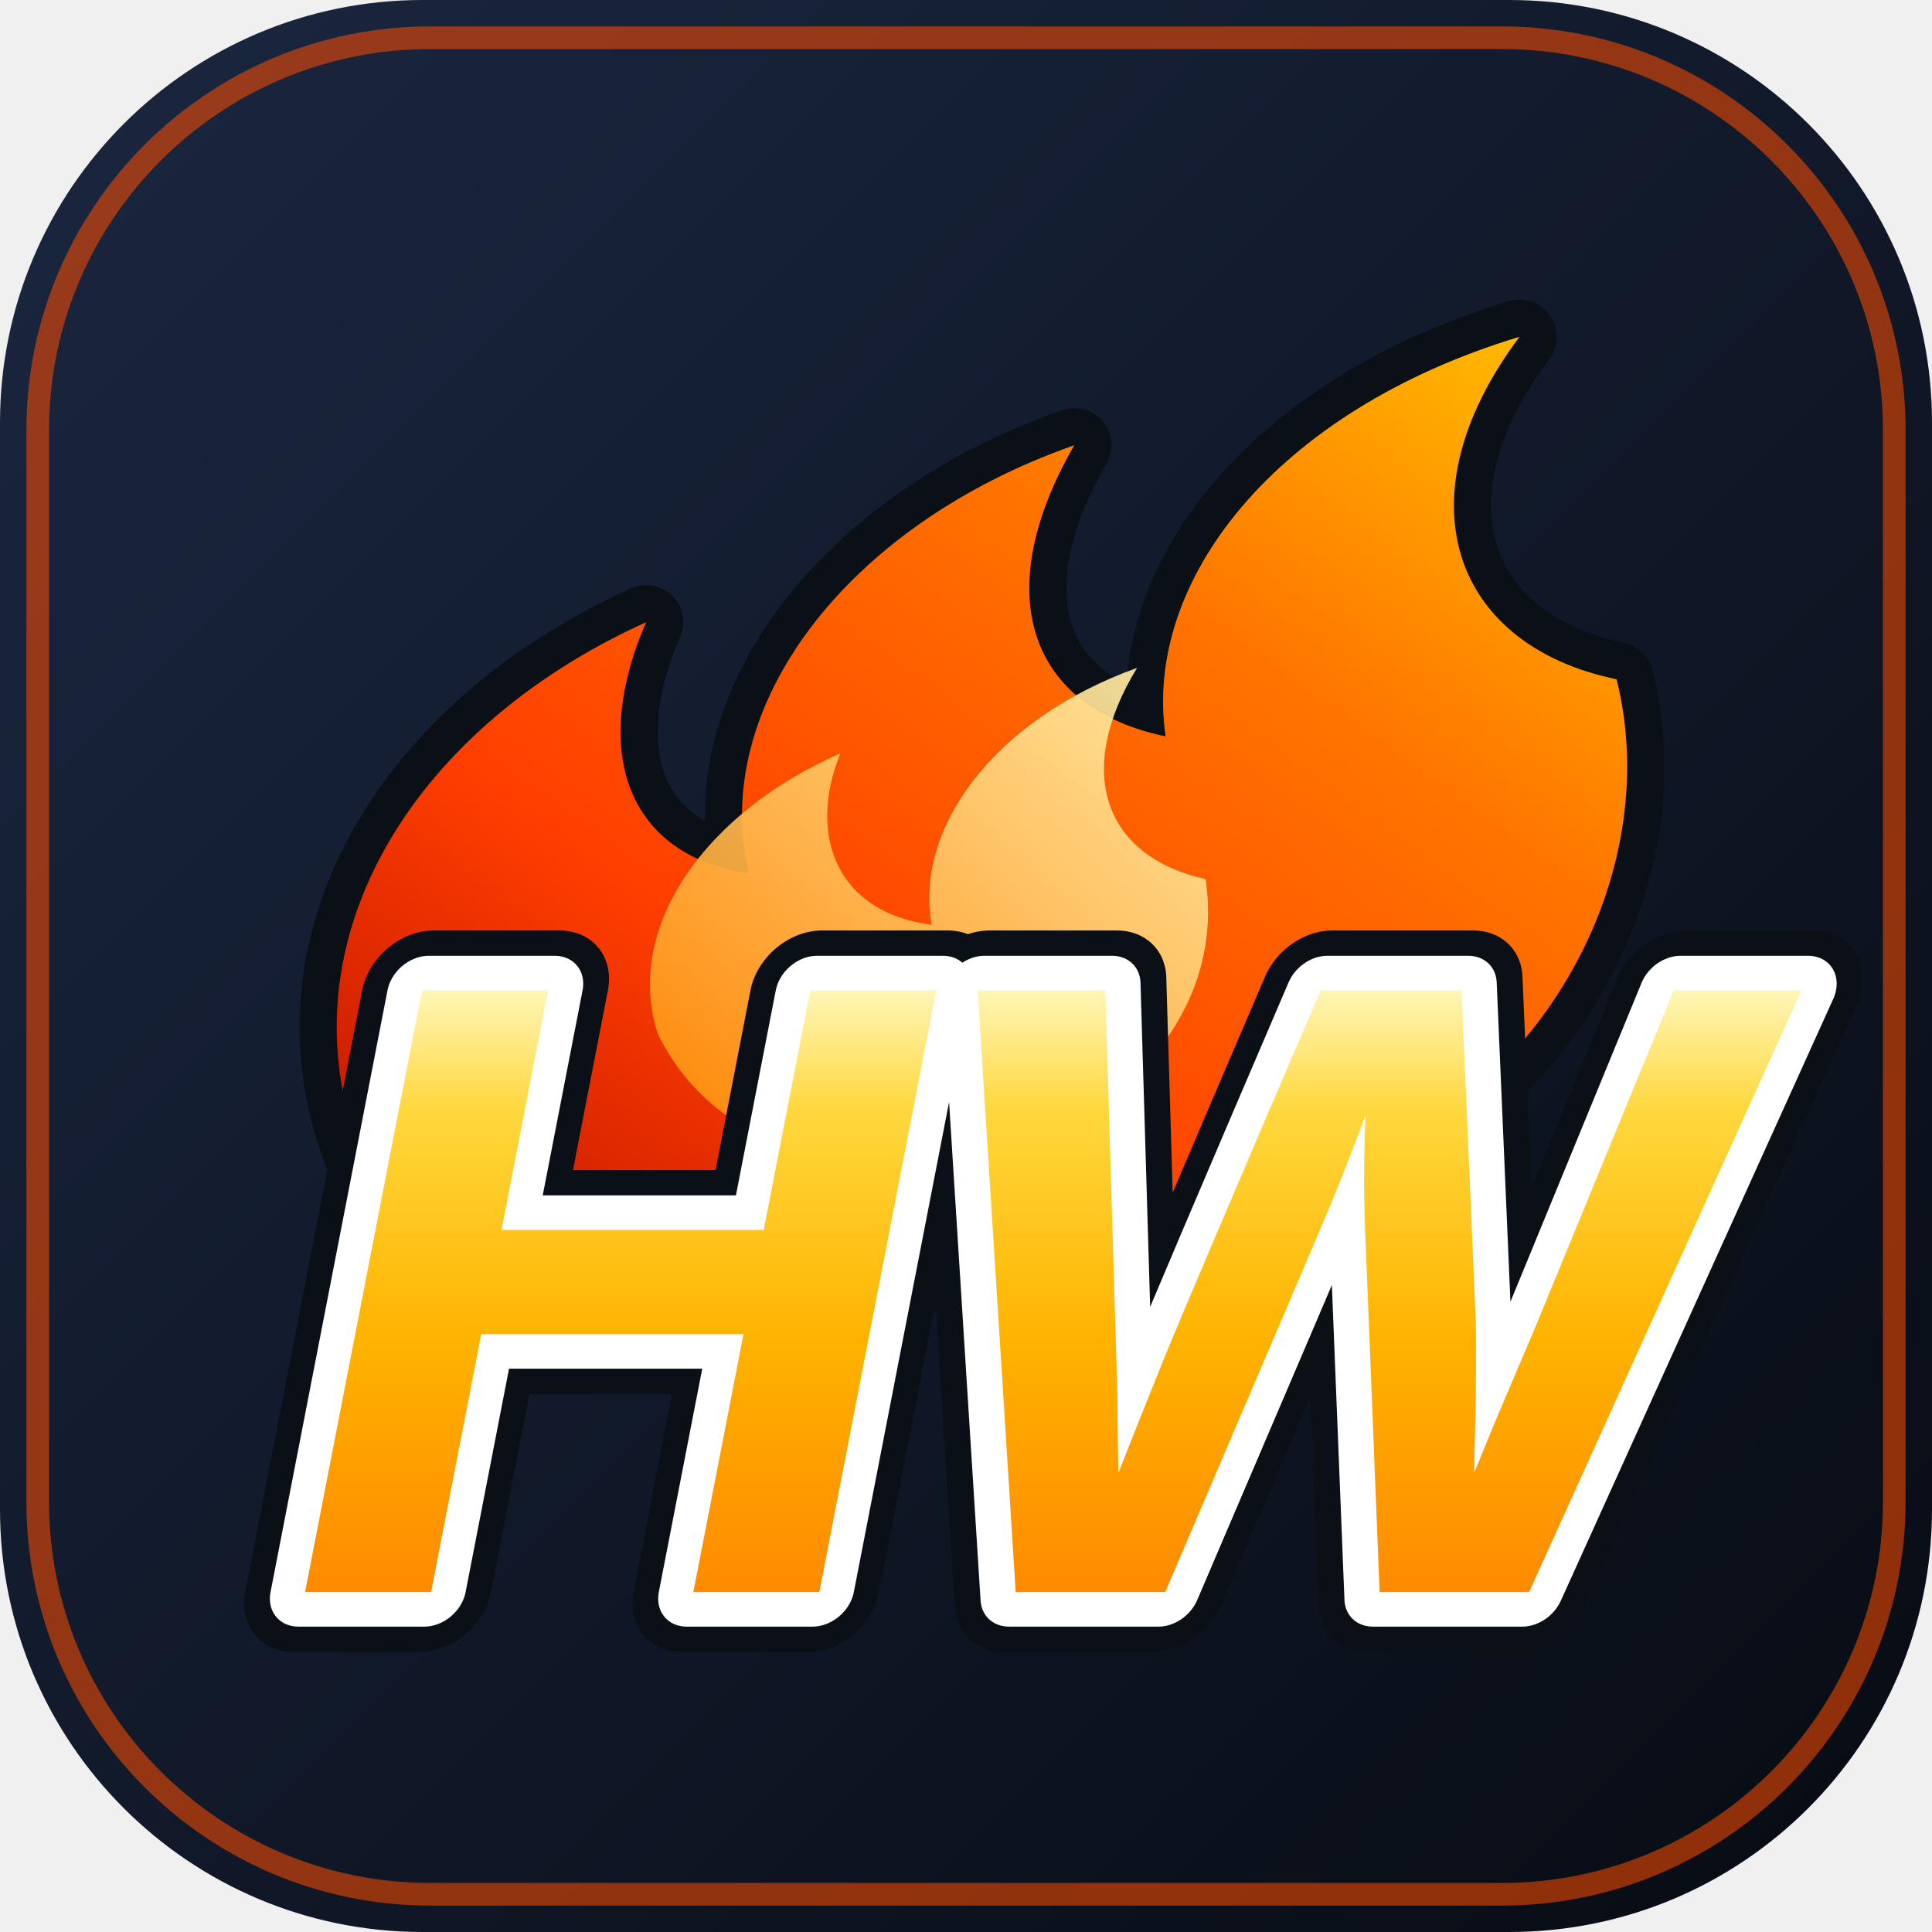
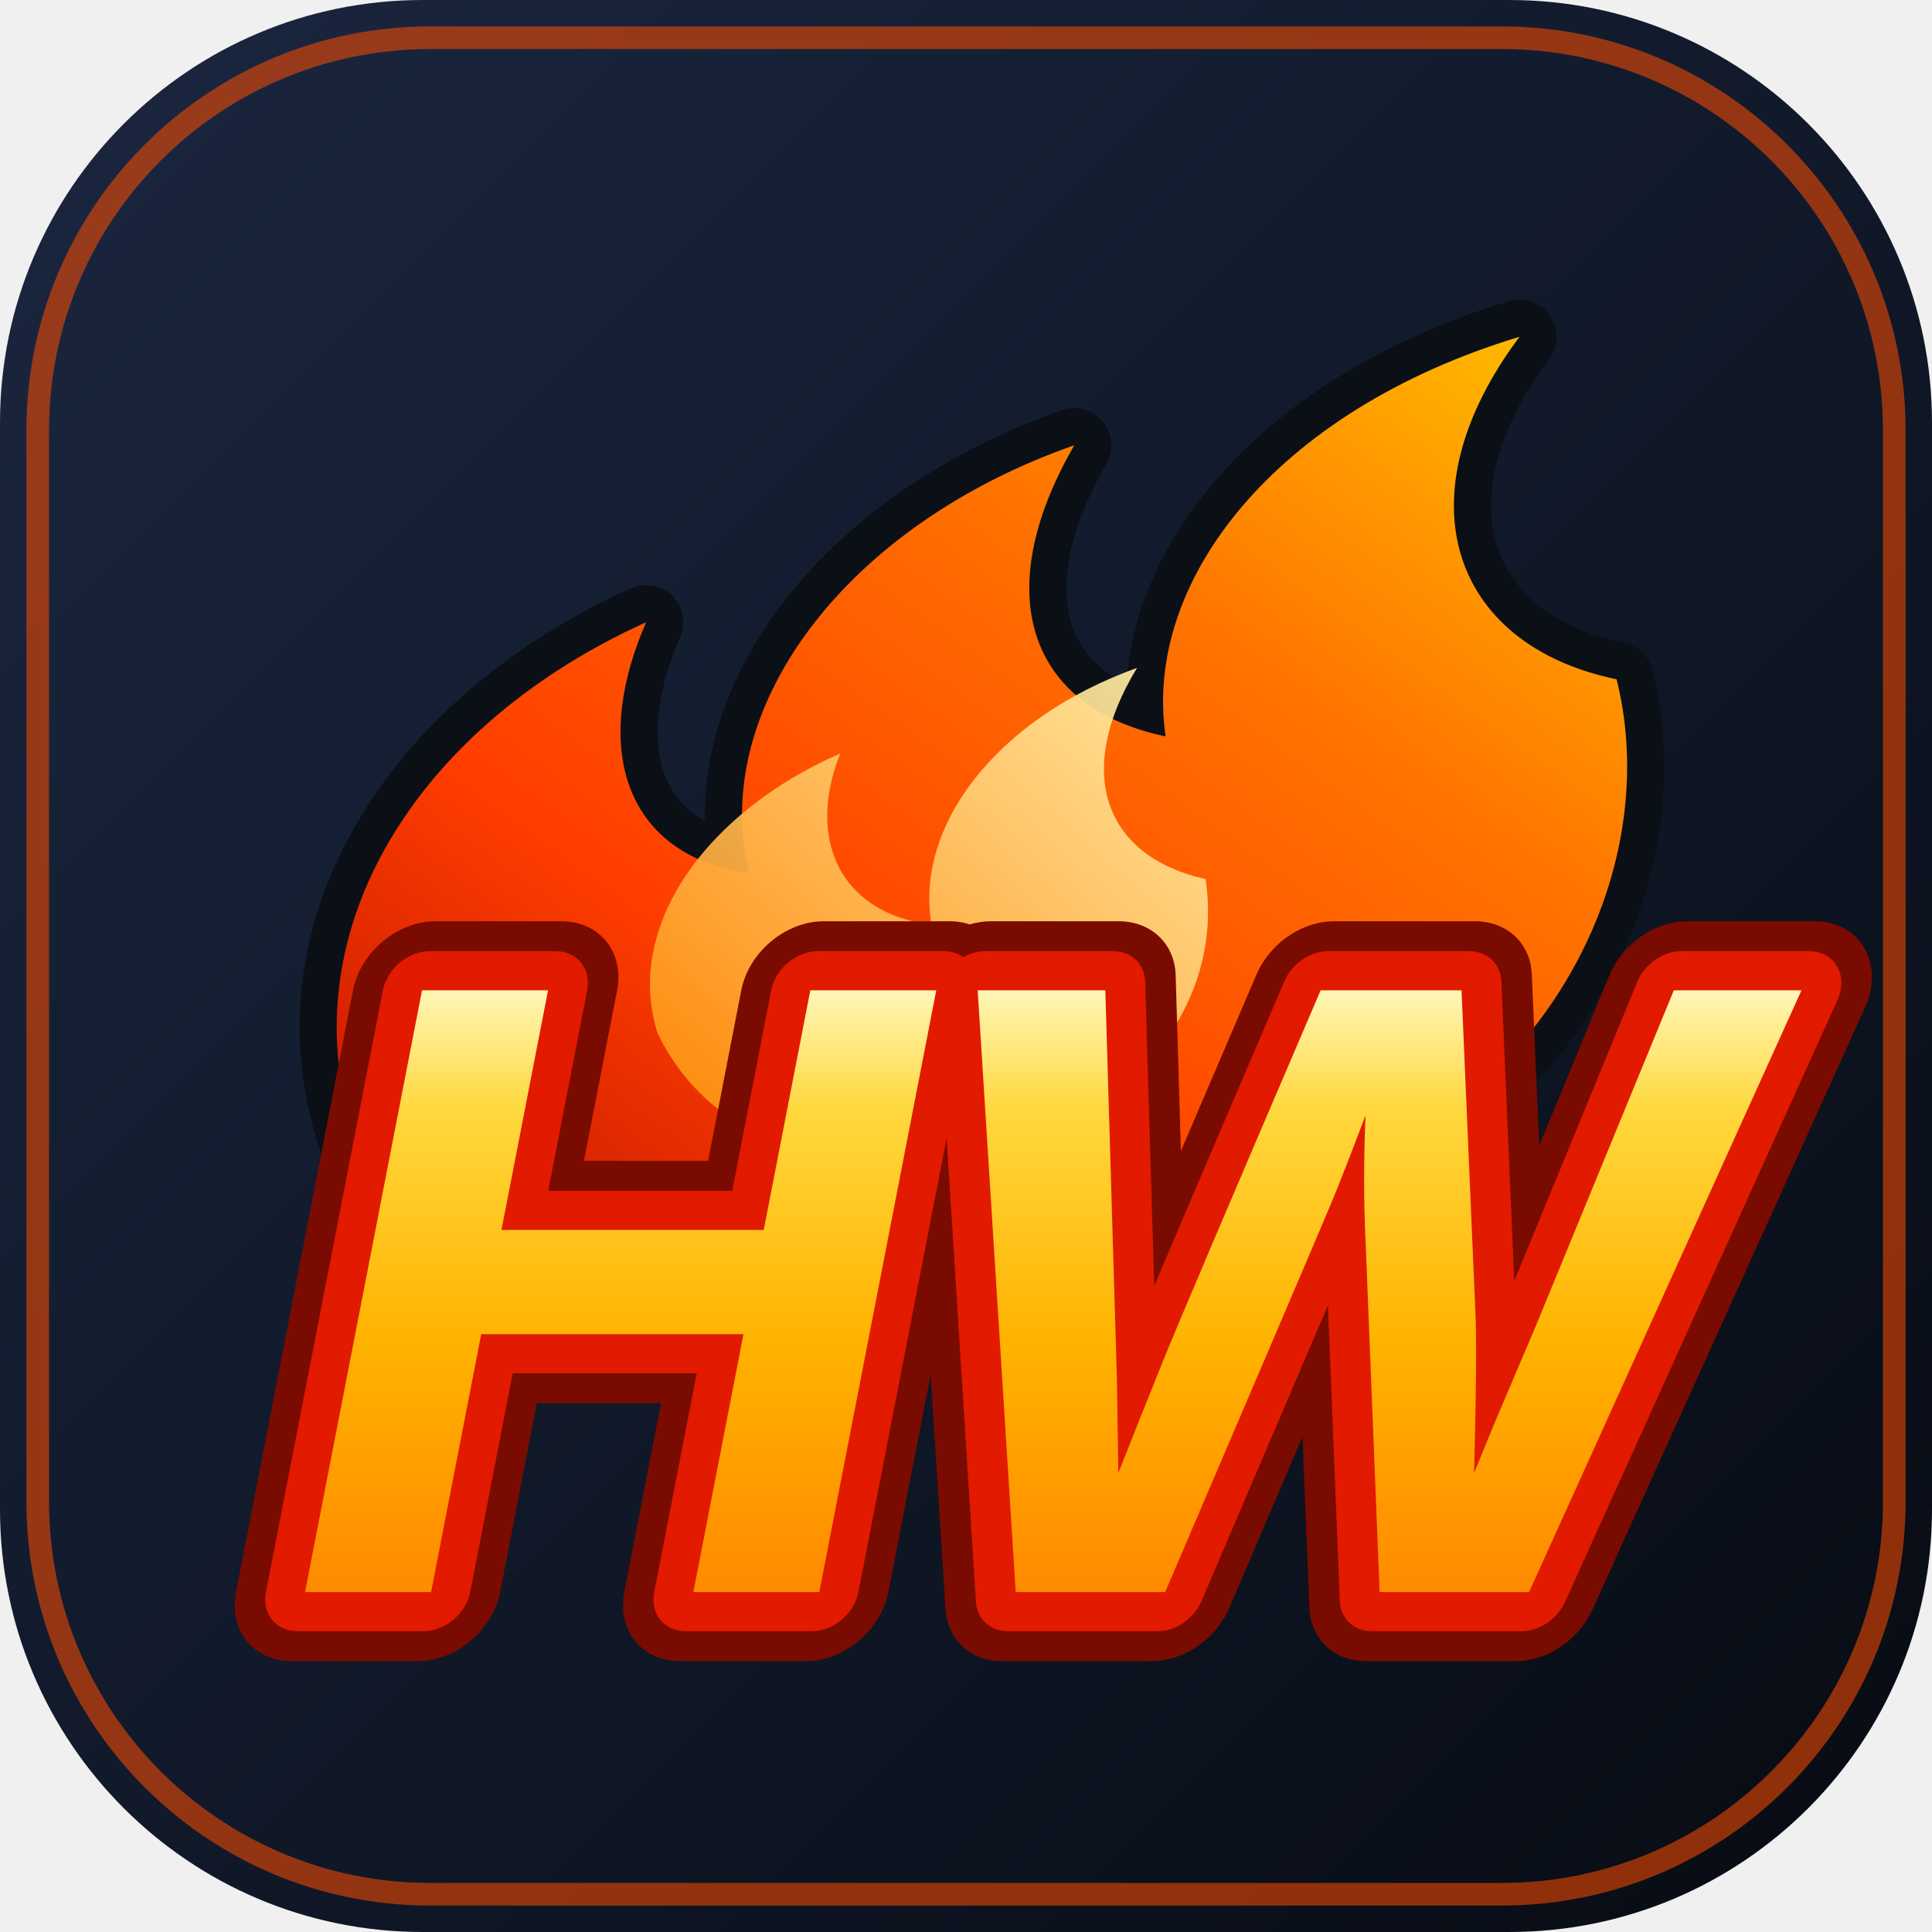
<svg xmlns="http://www.w3.org/2000/svg" viewBox="0 0 512 512" width="512" height="512" role="img" aria-label="HW-Collector icono">
  <defs>
    <linearGradient id="bgGrad" x1="0%" y1="0%" x2="100%" y2="100%">
      <stop offset="0%" stop-color="#1b2740" />
      <stop offset="55%" stop-color="#101828" />
      <stop offset="100%" stop-color="#070b12" />
    </linearGradient>
    <linearGradient id="flameGrad" x1="0%" y1="100%" x2="100%" y2="0%">
      <stop offset="0%" stop-color="#b71000" />
      <stop offset="32%" stop-color="#ff3d00" />
      <stop offset="68%" stop-color="#ff7300" />
      <stop offset="100%" stop-color="#ffc400" />
    </linearGradient>
    <linearGradient id="flameInner" x1="0%" y1="100%" x2="100%" y2="0%">
      <stop offset="0%" stop-color="#ff8a00" />
      <stop offset="100%" stop-color="#fff3b0" />
    </linearGradient>
    <linearGradient id="gold" x1="0%" y1="0%" x2="0%" y2="100%">
      <stop offset="0%" stop-color="#fff6b8" />
      <stop offset="20%" stop-color="#ffd83d" />
      <stop offset="58%" stop-color="#ffb300" />
      <stop offset="100%" stop-color="#ff8a00" />
    </linearGradient>
    <linearGradient id="chrome" x1="0%" y1="0%" x2="0%" y2="100%">
      <stop offset="0%" stop-color="#ffffff" />
      <stop offset="48%" stop-color="#f2f7fc" />
      <stop offset="52%" stop-color="#cfdcea" />
      <stop offset="100%" stop-color="#8fa3ba" />
    </linearGradient>
  </defs>
  <rect x="0" y="0" width="512" height="512" rx="112" fill="url(#bgGrad)" />
  <rect x="10" y="10" width="492" height="492" rx="104" fill="none" stroke="#ff4d00" stroke-width="6" opacity="0.55" />
  <g transform="translate(256,256) scale(1.22) translate(-256,-256)">
    <g transform="translate(96,66) scale(0.62)">
      <path d="M 46 372              C 18 300 62 224 146 186              C 126 232 140 268 182 274              C 168 216 216 152 296 124              C 266 176 280 216 328 226              C 320 172 366 112 452 86              C 410 142 428 194 486 206              C 500 262 474 330 412 368              C 322 424 128 438 46 372 Z" fill="#0b0f16" stroke="#0b0f16" stroke-width="26" stroke-linejoin="round" />
      <path d="M 46 372              C 18 300 62 224 146 186              C 126 232 140 268 182 274              C 168 216 216 152 296 124              C 266 176 280 216 328 226              C 320 172 366 112 452 86              C 410 142 428 194 486 206              C 500 262 474 330 412 368              C 322 424 128 438 46 372 Z" fill="url(#flameGrad)" />
      <path d="M 150 330              C 138 292 168 252 214 232              C 202 262 214 288 246 292              C 240 258 268 220 318 202              C 296 238 306 268 342 276              C 348 316 322 352 280 368              C 232 386 172 376 150 330 Z" fill="url(#flameInner)" opacity="0.92" />
    </g>
    <g transform="translate(256,392) skewX(-11)">
-       <text x="0" y="0" text-anchor="middle" font-family="'Arial Black','Arial Bold',Impact,Arial,sans-serif" font-size="190" font-weight="900" letter-spacing="-4" fill="#0b0f16" stroke="#0b0f16" stroke-width="26" stroke-linejoin="round">HW</text>
-       <text x="0" y="0" text-anchor="middle" font-family="'Arial Black','Arial Bold',Impact,Arial,sans-serif" font-size="190" font-weight="900" letter-spacing="-4" fill="#ffffff" stroke="#ffffff" stroke-width="15" stroke-linejoin="round">HW</text>
+       <text x="0" y="0" text-anchor="middle" font-family="'Arial Black','Arial Bold',Impact,Arial,sans-serif" font-size="190" font-weight="900" letter-spacing="-4" fill="#7a0b00" stroke="#7a0b00" stroke-width="30" stroke-linejoin="round">HW</text>
+       <text x="0" y="0" text-anchor="middle" font-family="'Arial Black','Arial Bold',Impact,Arial,sans-serif" font-size="190" font-weight="900" letter-spacing="-4" fill="#e11a00" stroke="#e11a00" stroke-width="17" stroke-linejoin="round">HW</text>
      <text x="0" y="0" text-anchor="middle" font-family="'Arial Black','Arial Bold',Impact,Arial,sans-serif" font-size="190" font-weight="900" letter-spacing="-4" fill="url(#gold)">HW</text>
    </g>
  </g>
</svg>
